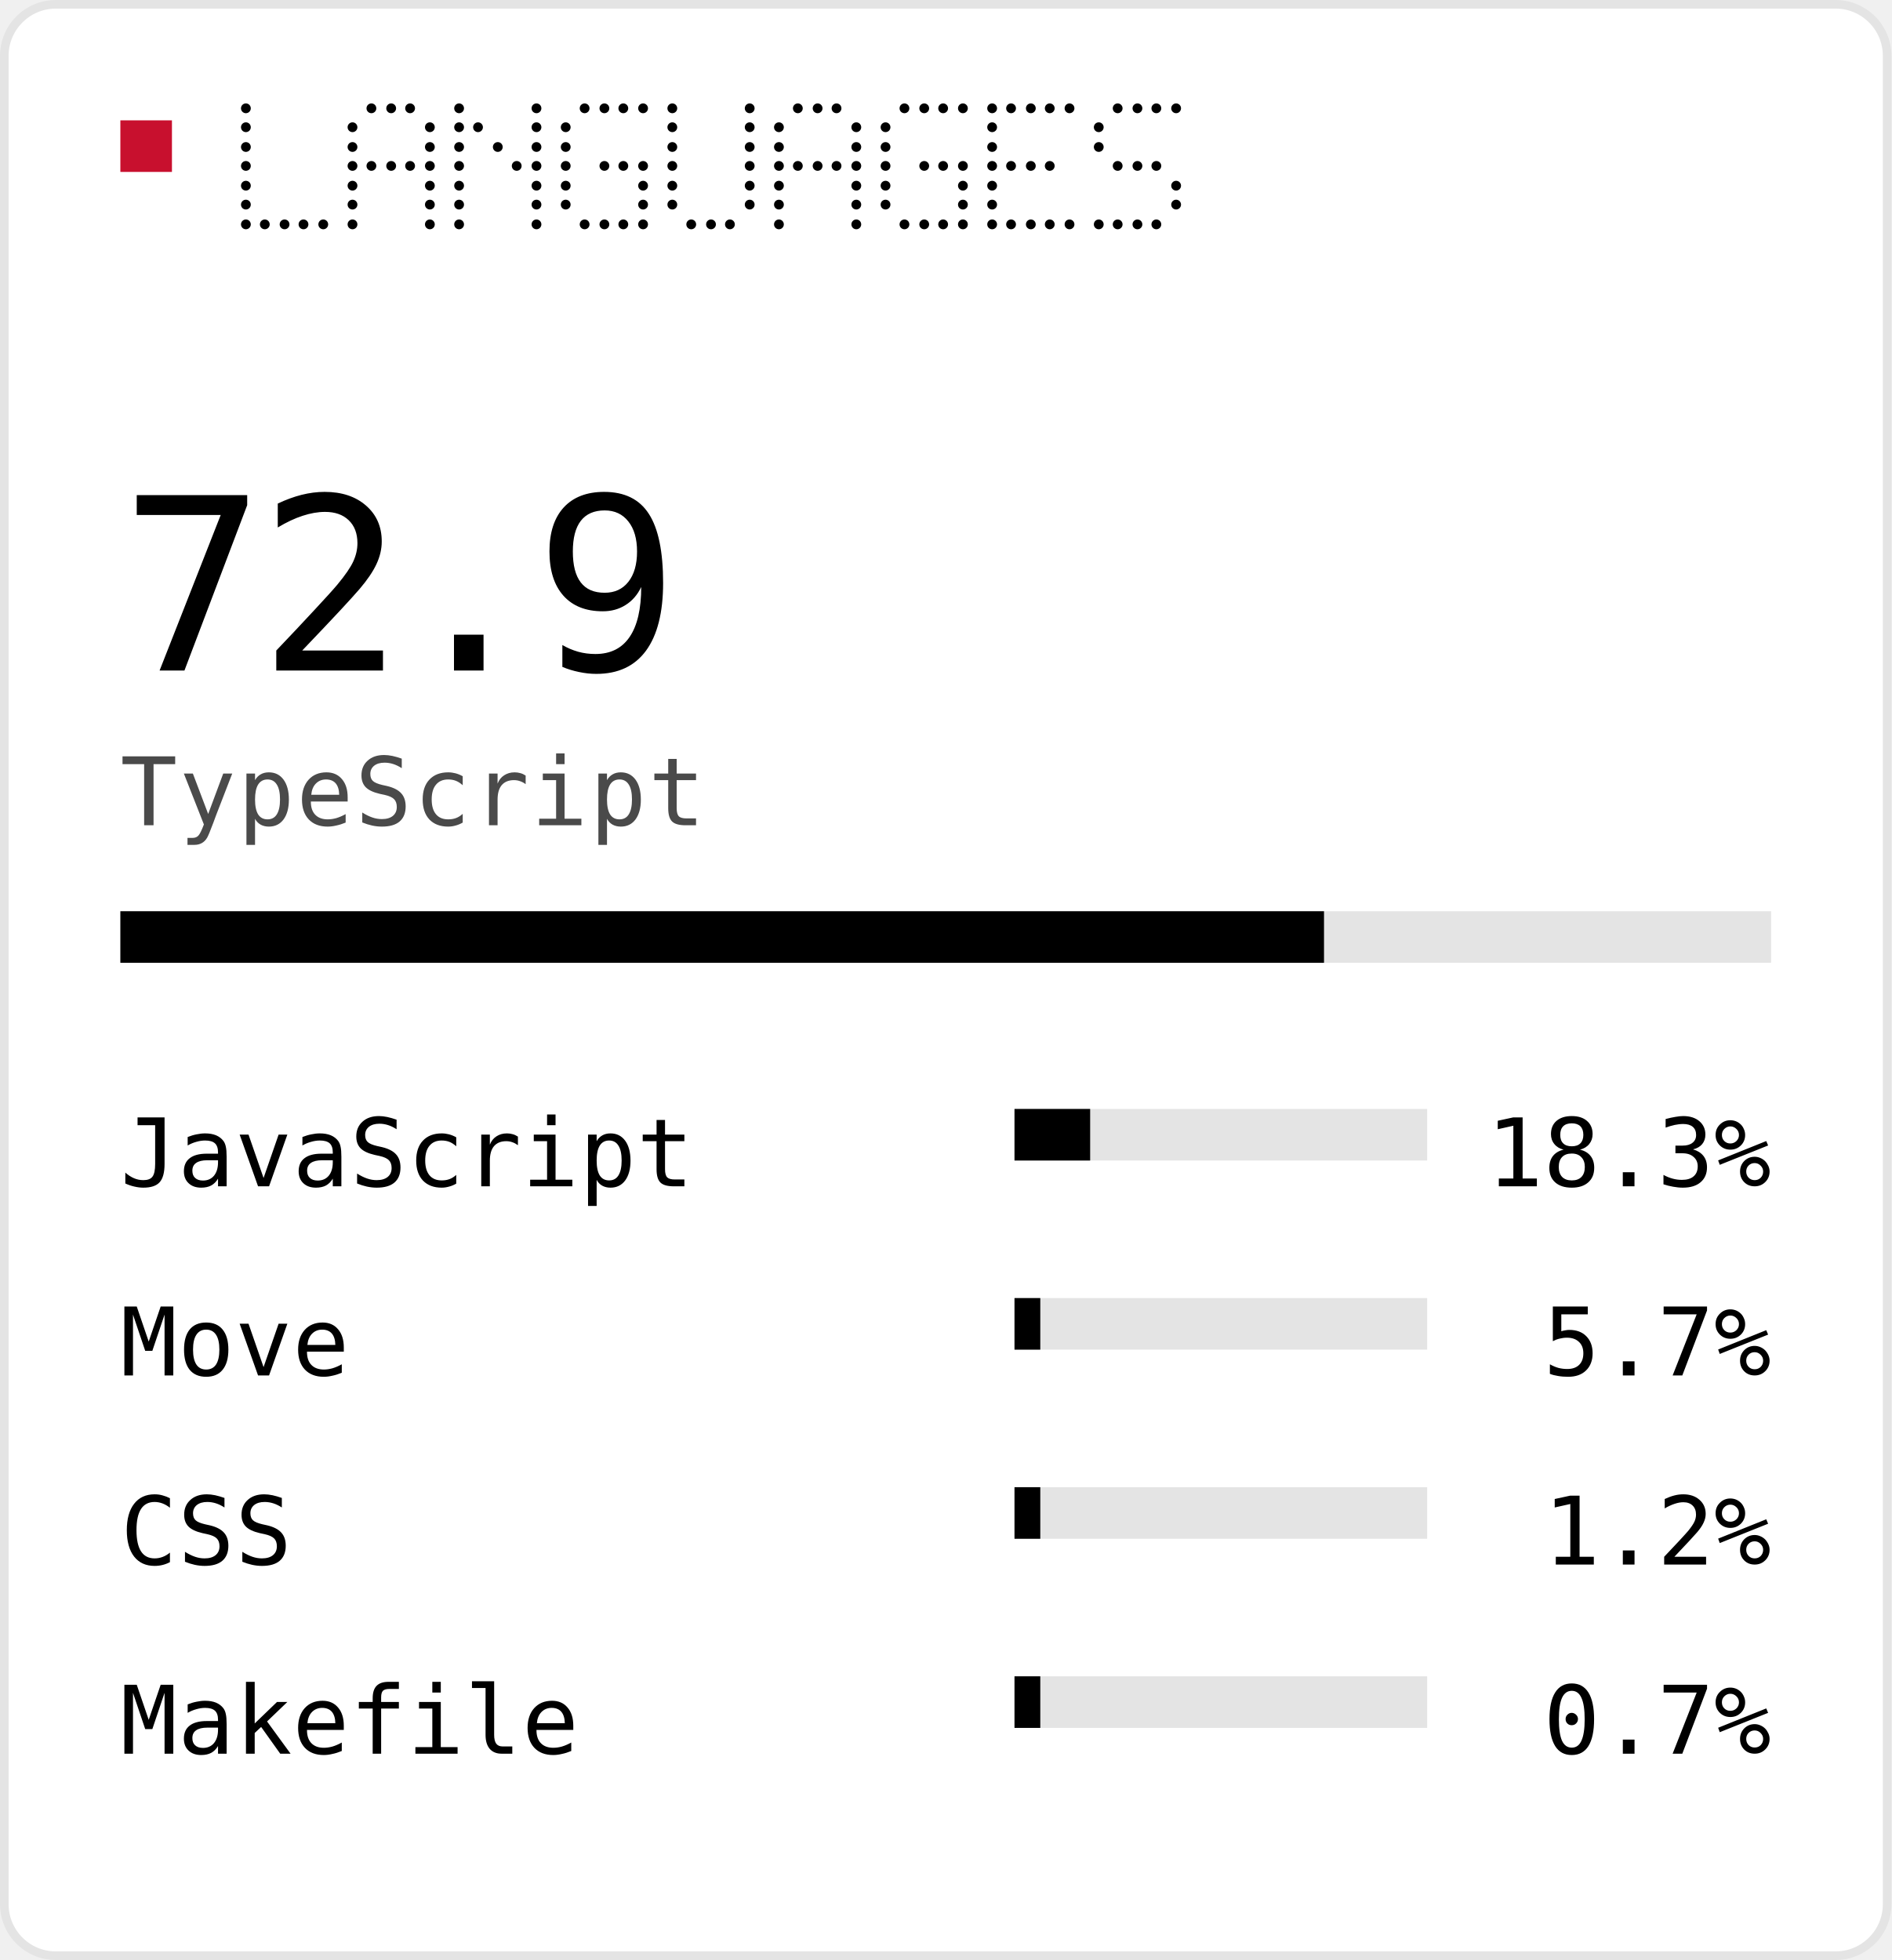
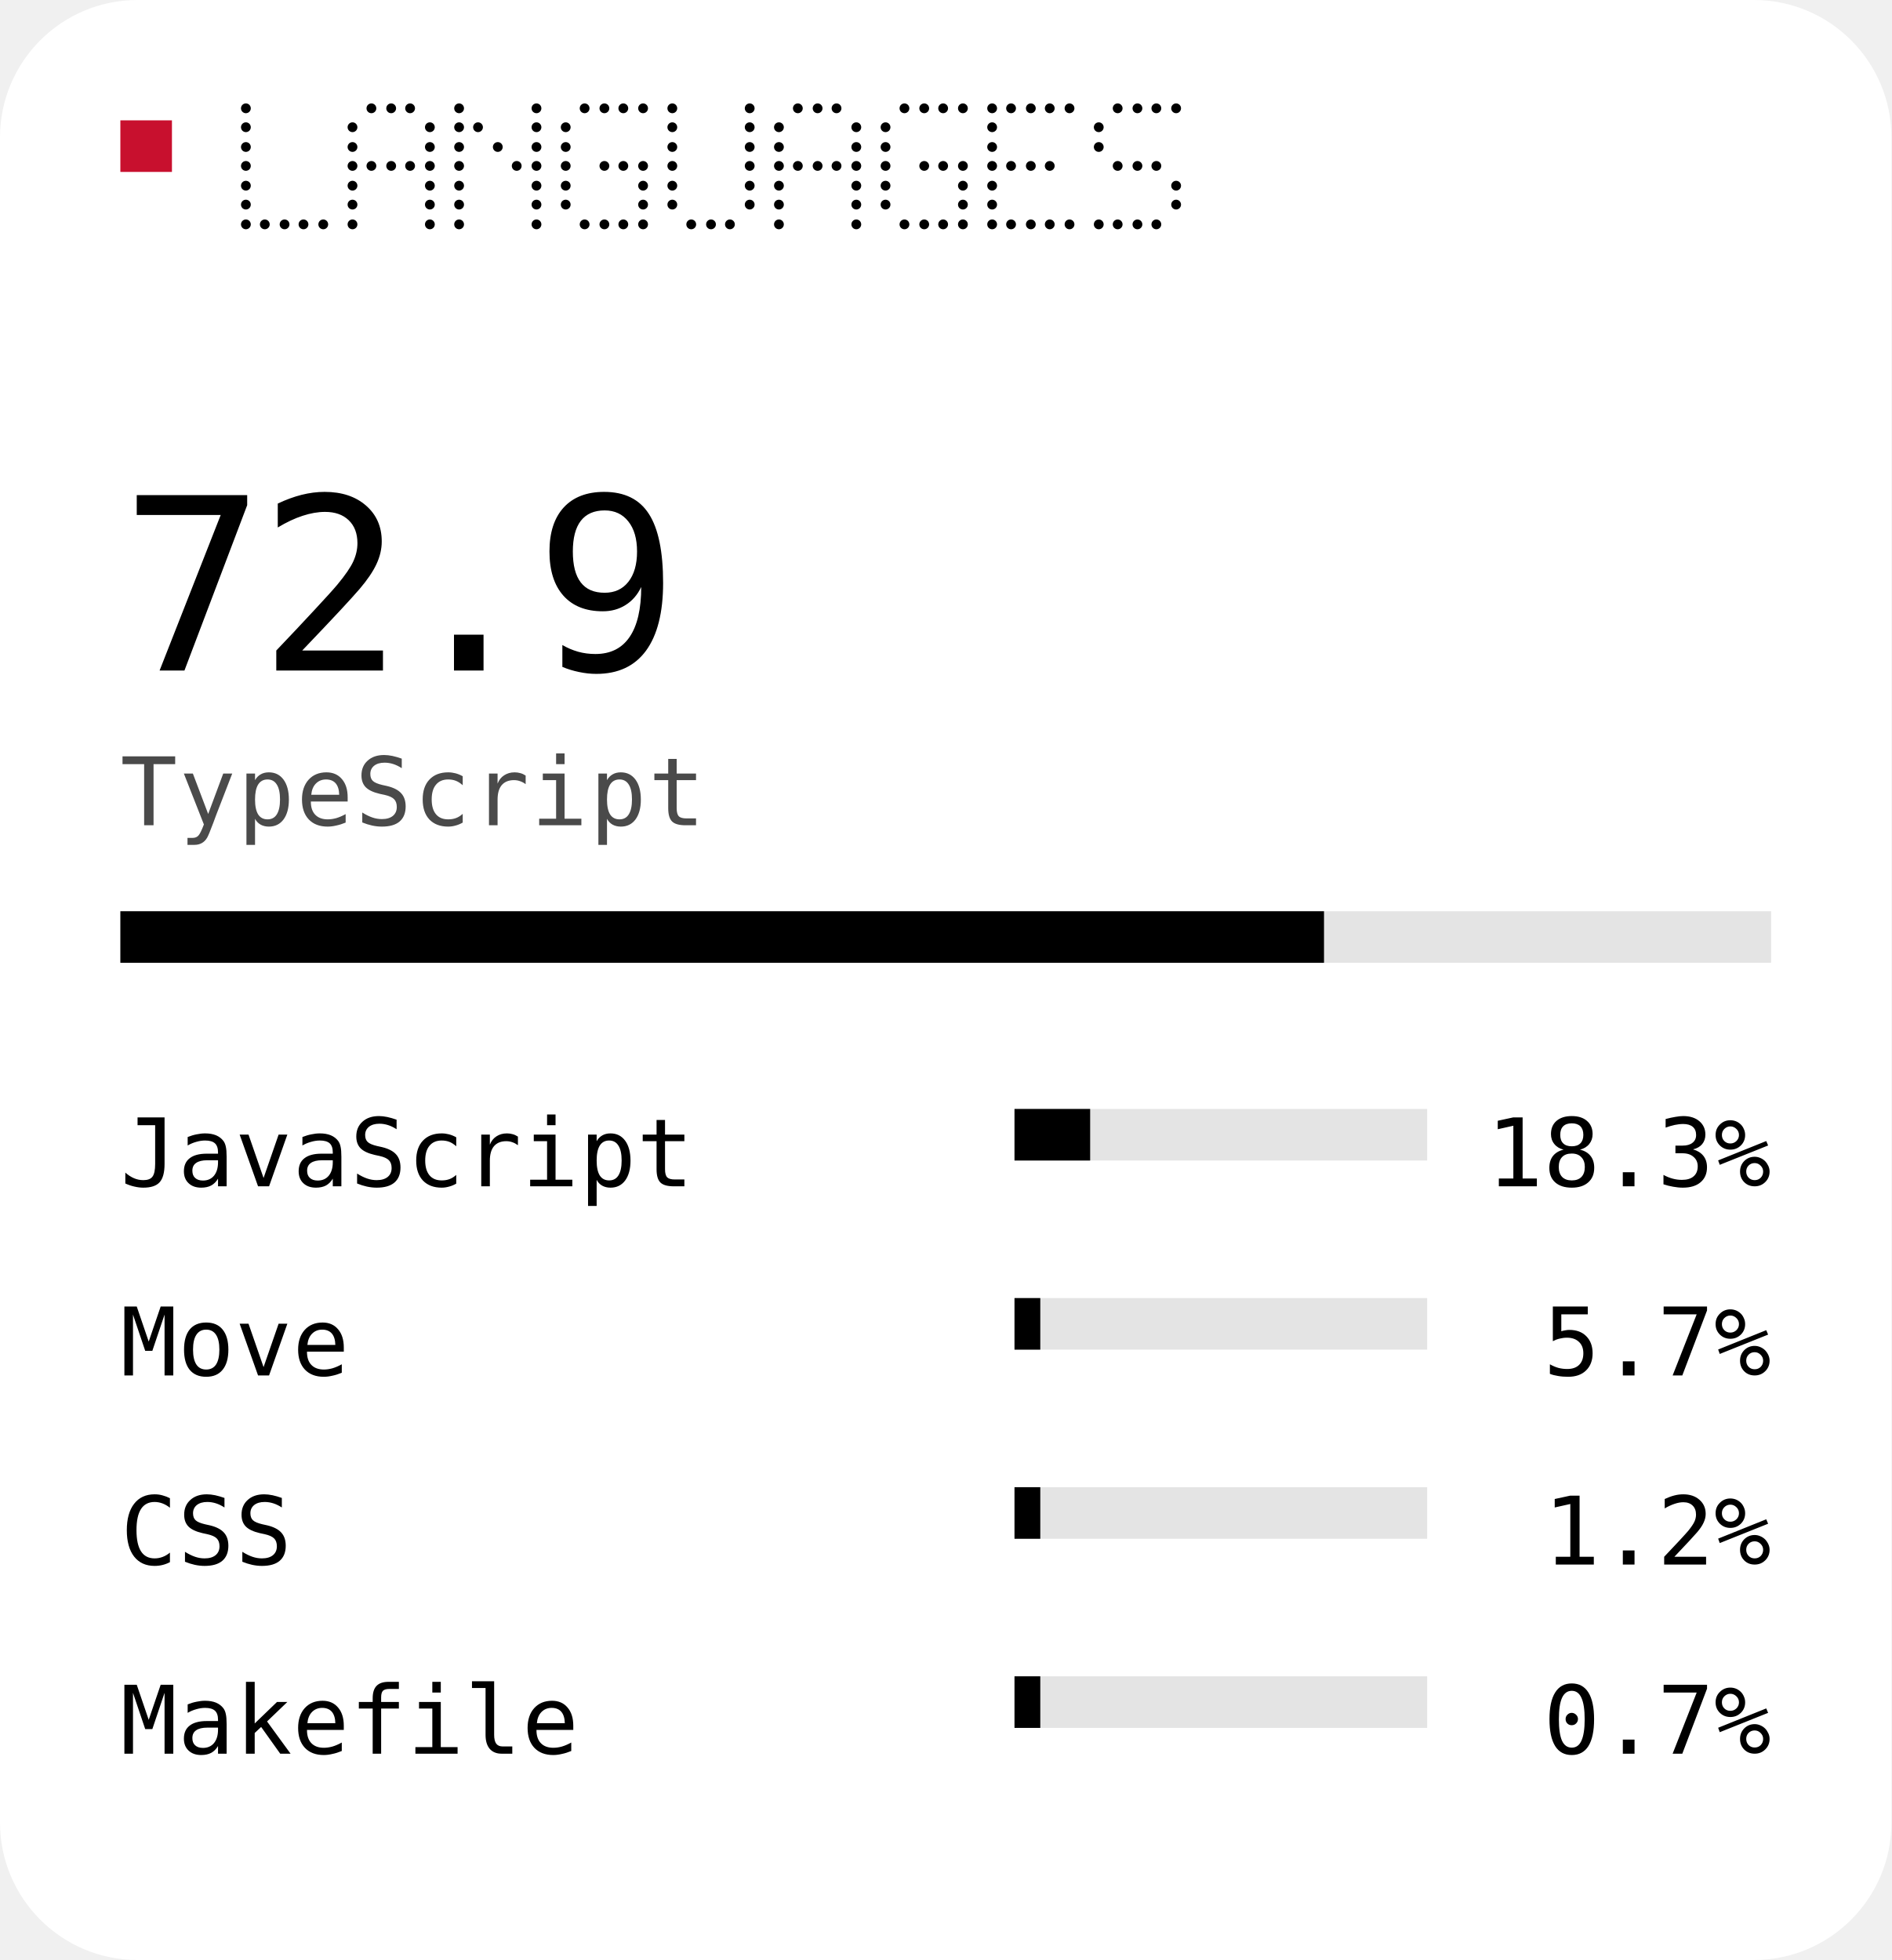
<svg xmlns="http://www.w3.org/2000/svg" width="220" height="228" viewBox="0 0 220 228" role="img">
-   <rect x="0.5" y="0.5" width="219" height="227" rx="6" fill="#FFFFFF" stroke="#E4E4E4" stroke-width="1" />
+   <rect width="220" height="228" rx="16" fill="#FFFFFF" />
  <rect x="14" y="14" width="6" height="6" fill="#C8102E" />
  <circle cx="28.6" cy="12.6" r="0.57" fill="#000000" />
  <circle cx="28.6" cy="14.8" r="0.57" fill="#000000" />
  <circle cx="28.6" cy="17.1" r="0.57" fill="#000000" />
  <circle cx="28.6" cy="19.3" r="0.57" fill="#000000" />
  <circle cx="28.6" cy="21.6" r="0.57" fill="#000000" />
  <circle cx="28.6" cy="23.8" r="0.57" fill="#000000" />
  <circle cx="28.6" cy="26.1" r="0.57" fill="#000000" />
  <circle cx="30.8" cy="26.1" r="0.57" fill="#000000" />
  <circle cx="33.1" cy="26.1" r="0.57" fill="#000000" />
  <circle cx="35.3" cy="26.1" r="0.57" fill="#000000" />
  <circle cx="37.6" cy="26.1" r="0.57" fill="#000000" />
  <circle cx="43.2" cy="12.6" r="0.57" fill="#000000" />
  <circle cx="45.5" cy="12.6" r="0.57" fill="#000000" />
  <circle cx="47.7" cy="12.6" r="0.57" fill="#000000" />
  <circle cx="41.0" cy="14.8" r="0.57" fill="#000000" />
  <circle cx="50.0" cy="14.8" r="0.57" fill="#000000" />
  <circle cx="41.0" cy="17.1" r="0.57" fill="#000000" />
  <circle cx="50.0" cy="17.1" r="0.57" fill="#000000" />
  <circle cx="41.0" cy="19.3" r="0.57" fill="#000000" />
  <circle cx="43.2" cy="19.3" r="0.57" fill="#000000" />
  <circle cx="45.5" cy="19.3" r="0.57" fill="#000000" />
  <circle cx="47.7" cy="19.3" r="0.57" fill="#000000" />
  <circle cx="50.0" cy="19.3" r="0.57" fill="#000000" />
  <circle cx="41.0" cy="21.6" r="0.57" fill="#000000" />
  <circle cx="50.0" cy="21.6" r="0.57" fill="#000000" />
  <circle cx="41.0" cy="23.8" r="0.57" fill="#000000" />
  <circle cx="50.0" cy="23.8" r="0.57" fill="#000000" />
  <circle cx="41.0" cy="26.1" r="0.57" fill="#000000" />
  <circle cx="50.0" cy="26.1" r="0.57" fill="#000000" />
  <circle cx="53.4" cy="12.6" r="0.57" fill="#000000" />
  <circle cx="62.4" cy="12.6" r="0.57" fill="#000000" />
  <circle cx="53.4" cy="14.8" r="0.57" fill="#000000" />
  <circle cx="55.6" cy="14.8" r="0.57" fill="#000000" />
  <circle cx="62.4" cy="14.8" r="0.57" fill="#000000" />
  <circle cx="53.4" cy="17.1" r="0.57" fill="#000000" />
  <circle cx="57.9" cy="17.1" r="0.57" fill="#000000" />
  <circle cx="62.4" cy="17.1" r="0.57" fill="#000000" />
  <circle cx="53.4" cy="19.3" r="0.57" fill="#000000" />
  <circle cx="60.1" cy="19.3" r="0.57" fill="#000000" />
  <circle cx="62.4" cy="19.3" r="0.57" fill="#000000" />
  <circle cx="53.4" cy="21.6" r="0.57" fill="#000000" />
  <circle cx="62.4" cy="21.6" r="0.57" fill="#000000" />
  <circle cx="53.4" cy="23.8" r="0.57" fill="#000000" />
  <circle cx="62.4" cy="23.8" r="0.57" fill="#000000" />
  <circle cx="53.4" cy="26.1" r="0.57" fill="#000000" />
  <circle cx="62.4" cy="26.1" r="0.57" fill="#000000" />
  <circle cx="68.0" cy="12.6" r="0.57" fill="#000000" />
  <circle cx="70.3" cy="12.6" r="0.57" fill="#000000" />
  <circle cx="72.5" cy="12.6" r="0.57" fill="#000000" />
  <circle cx="74.8" cy="12.6" r="0.57" fill="#000000" />
  <circle cx="65.8" cy="14.8" r="0.57" fill="#000000" />
  <circle cx="65.8" cy="17.1" r="0.57" fill="#000000" />
  <circle cx="65.8" cy="19.3" r="0.57" fill="#000000" />
  <circle cx="70.3" cy="19.3" r="0.57" fill="#000000" />
  <circle cx="72.5" cy="19.3" r="0.57" fill="#000000" />
  <circle cx="74.8" cy="19.3" r="0.57" fill="#000000" />
  <circle cx="65.8" cy="21.6" r="0.57" fill="#000000" />
  <circle cx="74.8" cy="21.6" r="0.57" fill="#000000" />
  <circle cx="65.8" cy="23.8" r="0.57" fill="#000000" />
  <circle cx="74.8" cy="23.8" r="0.57" fill="#000000" />
  <circle cx="68.0" cy="26.1" r="0.57" fill="#000000" />
  <circle cx="70.3" cy="26.1" r="0.57" fill="#000000" />
  <circle cx="72.5" cy="26.1" r="0.57" fill="#000000" />
  <circle cx="74.8" cy="26.1" r="0.57" fill="#000000" />
  <circle cx="78.2" cy="12.6" r="0.57" fill="#000000" />
  <circle cx="87.2" cy="12.6" r="0.57" fill="#000000" />
  <circle cx="78.2" cy="14.8" r="0.57" fill="#000000" />
  <circle cx="87.2" cy="14.8" r="0.57" fill="#000000" />
  <circle cx="78.2" cy="17.1" r="0.57" fill="#000000" />
  <circle cx="87.2" cy="17.1" r="0.57" fill="#000000" />
  <circle cx="78.2" cy="19.3" r="0.57" fill="#000000" />
  <circle cx="87.2" cy="19.3" r="0.57" fill="#000000" />
  <circle cx="78.2" cy="21.6" r="0.57" fill="#000000" />
  <circle cx="87.2" cy="21.6" r="0.57" fill="#000000" />
  <circle cx="78.2" cy="23.8" r="0.57" fill="#000000" />
  <circle cx="87.2" cy="23.8" r="0.57" fill="#000000" />
  <circle cx="80.4" cy="26.1" r="0.57" fill="#000000" />
  <circle cx="82.7" cy="26.1" r="0.57" fill="#000000" />
  <circle cx="84.9" cy="26.1" r="0.57" fill="#000000" />
  <circle cx="92.8" cy="12.6" r="0.57" fill="#000000" />
  <circle cx="95.1" cy="12.6" r="0.57" fill="#000000" />
  <circle cx="97.3" cy="12.6" r="0.57" fill="#000000" />
  <circle cx="90.6" cy="14.8" r="0.57" fill="#000000" />
  <circle cx="99.6" cy="14.8" r="0.57" fill="#000000" />
  <circle cx="90.6" cy="17.1" r="0.57" fill="#000000" />
  <circle cx="99.6" cy="17.1" r="0.57" fill="#000000" />
  <circle cx="90.6" cy="19.3" r="0.57" fill="#000000" />
  <circle cx="92.8" cy="19.3" r="0.57" fill="#000000" />
  <circle cx="95.1" cy="19.3" r="0.57" fill="#000000" />
  <circle cx="97.3" cy="19.3" r="0.57" fill="#000000" />
  <circle cx="99.6" cy="19.3" r="0.57" fill="#000000" />
  <circle cx="90.6" cy="21.6" r="0.57" fill="#000000" />
  <circle cx="99.6" cy="21.6" r="0.57" fill="#000000" />
  <circle cx="90.6" cy="23.8" r="0.57" fill="#000000" />
  <circle cx="99.6" cy="23.8" r="0.57" fill="#000000" />
  <circle cx="90.6" cy="26.1" r="0.57" fill="#000000" />
  <circle cx="99.6" cy="26.1" r="0.57" fill="#000000" />
  <circle cx="105.2" cy="12.6" r="0.57" fill="#000000" />
  <circle cx="107.5" cy="12.6" r="0.57" fill="#000000" />
  <circle cx="109.7" cy="12.6" r="0.57" fill="#000000" />
  <circle cx="112.0" cy="12.6" r="0.57" fill="#000000" />
  <circle cx="103.0" cy="14.8" r="0.57" fill="#000000" />
  <circle cx="103.0" cy="17.1" r="0.57" fill="#000000" />
  <circle cx="103.0" cy="19.3" r="0.57" fill="#000000" />
  <circle cx="107.5" cy="19.3" r="0.57" fill="#000000" />
  <circle cx="109.7" cy="19.3" r="0.57" fill="#000000" />
  <circle cx="112.0" cy="19.3" r="0.57" fill="#000000" />
  <circle cx="103.0" cy="21.6" r="0.57" fill="#000000" />
  <circle cx="112.0" cy="21.6" r="0.57" fill="#000000" />
  <circle cx="103.0" cy="23.8" r="0.57" fill="#000000" />
  <circle cx="112.0" cy="23.8" r="0.57" fill="#000000" />
  <circle cx="105.2" cy="26.1" r="0.57" fill="#000000" />
  <circle cx="107.5" cy="26.1" r="0.57" fill="#000000" />
  <circle cx="109.7" cy="26.1" r="0.57" fill="#000000" />
  <circle cx="112.0" cy="26.1" r="0.57" fill="#000000" />
  <circle cx="115.4" cy="12.6" r="0.57" fill="#000000" />
  <circle cx="117.6" cy="12.6" r="0.57" fill="#000000" />
  <circle cx="119.9" cy="12.6" r="0.57" fill="#000000" />
  <circle cx="122.1" cy="12.6" r="0.57" fill="#000000" />
  <circle cx="124.4" cy="12.6" r="0.57" fill="#000000" />
  <circle cx="115.4" cy="14.8" r="0.57" fill="#000000" />
  <circle cx="115.4" cy="17.1" r="0.57" fill="#000000" />
  <circle cx="115.4" cy="19.3" r="0.57" fill="#000000" />
  <circle cx="117.6" cy="19.3" r="0.57" fill="#000000" />
  <circle cx="119.9" cy="19.3" r="0.57" fill="#000000" />
  <circle cx="122.1" cy="19.3" r="0.57" fill="#000000" />
  <circle cx="115.4" cy="21.6" r="0.57" fill="#000000" />
  <circle cx="115.4" cy="23.8" r="0.57" fill="#000000" />
  <circle cx="115.4" cy="26.1" r="0.57" fill="#000000" />
  <circle cx="117.6" cy="26.1" r="0.57" fill="#000000" />
  <circle cx="119.9" cy="26.1" r="0.57" fill="#000000" />
  <circle cx="122.1" cy="26.1" r="0.57" fill="#000000" />
  <circle cx="124.4" cy="26.1" r="0.57" fill="#000000" />
  <circle cx="130.0" cy="12.6" r="0.57" fill="#000000" />
  <circle cx="132.3" cy="12.6" r="0.57" fill="#000000" />
  <circle cx="134.5" cy="12.6" r="0.57" fill="#000000" />
  <circle cx="136.8" cy="12.6" r="0.57" fill="#000000" />
  <circle cx="127.8" cy="14.8" r="0.57" fill="#000000" />
  <circle cx="127.8" cy="17.1" r="0.57" fill="#000000" />
  <circle cx="130.0" cy="19.3" r="0.57" fill="#000000" />
  <circle cx="132.3" cy="19.3" r="0.57" fill="#000000" />
  <circle cx="134.5" cy="19.3" r="0.57" fill="#000000" />
  <circle cx="136.8" cy="21.6" r="0.57" fill="#000000" />
  <circle cx="136.8" cy="23.8" r="0.57" fill="#000000" />
  <circle cx="127.8" cy="26.1" r="0.57" fill="#000000" />
  <circle cx="130.0" cy="26.1" r="0.57" fill="#000000" />
  <circle cx="132.3" cy="26.1" r="0.57" fill="#000000" />
  <circle cx="134.5" cy="26.1" r="0.57" fill="#000000" />
  <text x="14" y="78" fill="#000000" text-anchor="start" font-family="ui-monospace, Geist Mono, monospace" font-size="28" letter-spacing="-0.8" dominant-baseline="auto">72.9</text>
  <text x="14" y="96" fill="#4A4A4A" text-anchor="start" font-family="ui-monospace, Geist Mono, monospace" font-size="11" letter-spacing="0.2" dominant-baseline="auto">TypeScript</text>
  <rect x="14.0" y="106.0" width="192.0" height="6" fill="#E4E4E4" />
  <rect x="14.0" y="106.0" width="140.0" height="6" fill="#000000" />
  <text x="14" y="138" fill="#000000" text-anchor="start" font-family="ui-monospace, Geist Mono, monospace" font-size="11" letter-spacing="0.05" dominant-baseline="auto">JavaScript</text>
  <text x="206" y="138" fill="#000000" text-anchor="end" font-family="ui-monospace, Geist Mono, monospace" font-size="11" letter-spacing="0" dominant-baseline="auto">18.3%</text>
  <rect x="118.0" y="129.0" width="48.0" height="6" fill="#E4E4E4" />
  <rect x="118.0" y="129.0" width="8.8" height="6" fill="#000000" />
  <text x="14" y="160" fill="#000000" text-anchor="start" font-family="ui-monospace, Geist Mono, monospace" font-size="11" letter-spacing="0.05" dominant-baseline="auto">Move</text>
  <text x="206" y="160" fill="#000000" text-anchor="end" font-family="ui-monospace, Geist Mono, monospace" font-size="11" letter-spacing="0" dominant-baseline="auto">5.7%</text>
  <rect x="118.0" y="151.0" width="48.0" height="6" fill="#E4E4E4" />
  <rect x="118.0" y="151.0" width="3.0" height="6" fill="#000000" />
  <text x="14" y="182" fill="#000000" text-anchor="start" font-family="ui-monospace, Geist Mono, monospace" font-size="11" letter-spacing="0.05" dominant-baseline="auto">CSS</text>
  <text x="206" y="182" fill="#000000" text-anchor="end" font-family="ui-monospace, Geist Mono, monospace" font-size="11" letter-spacing="0" dominant-baseline="auto">1.2%</text>
  <rect x="118.0" y="173.0" width="48.0" height="6" fill="#E4E4E4" />
  <rect x="118.0" y="173.0" width="3.0" height="6" fill="#000000" />
  <text x="14" y="204" fill="#000000" text-anchor="start" font-family="ui-monospace, Geist Mono, monospace" font-size="11" letter-spacing="0.05" dominant-baseline="auto">Makefile</text>
  <text x="206" y="204" fill="#000000" text-anchor="end" font-family="ui-monospace, Geist Mono, monospace" font-size="11" letter-spacing="0" dominant-baseline="auto">0.7%</text>
  <rect x="118.0" y="195.0" width="48.0" height="6" fill="#E4E4E4" />
  <rect x="118.0" y="195.0" width="3.0" height="6" fill="#000000" />
</svg>
